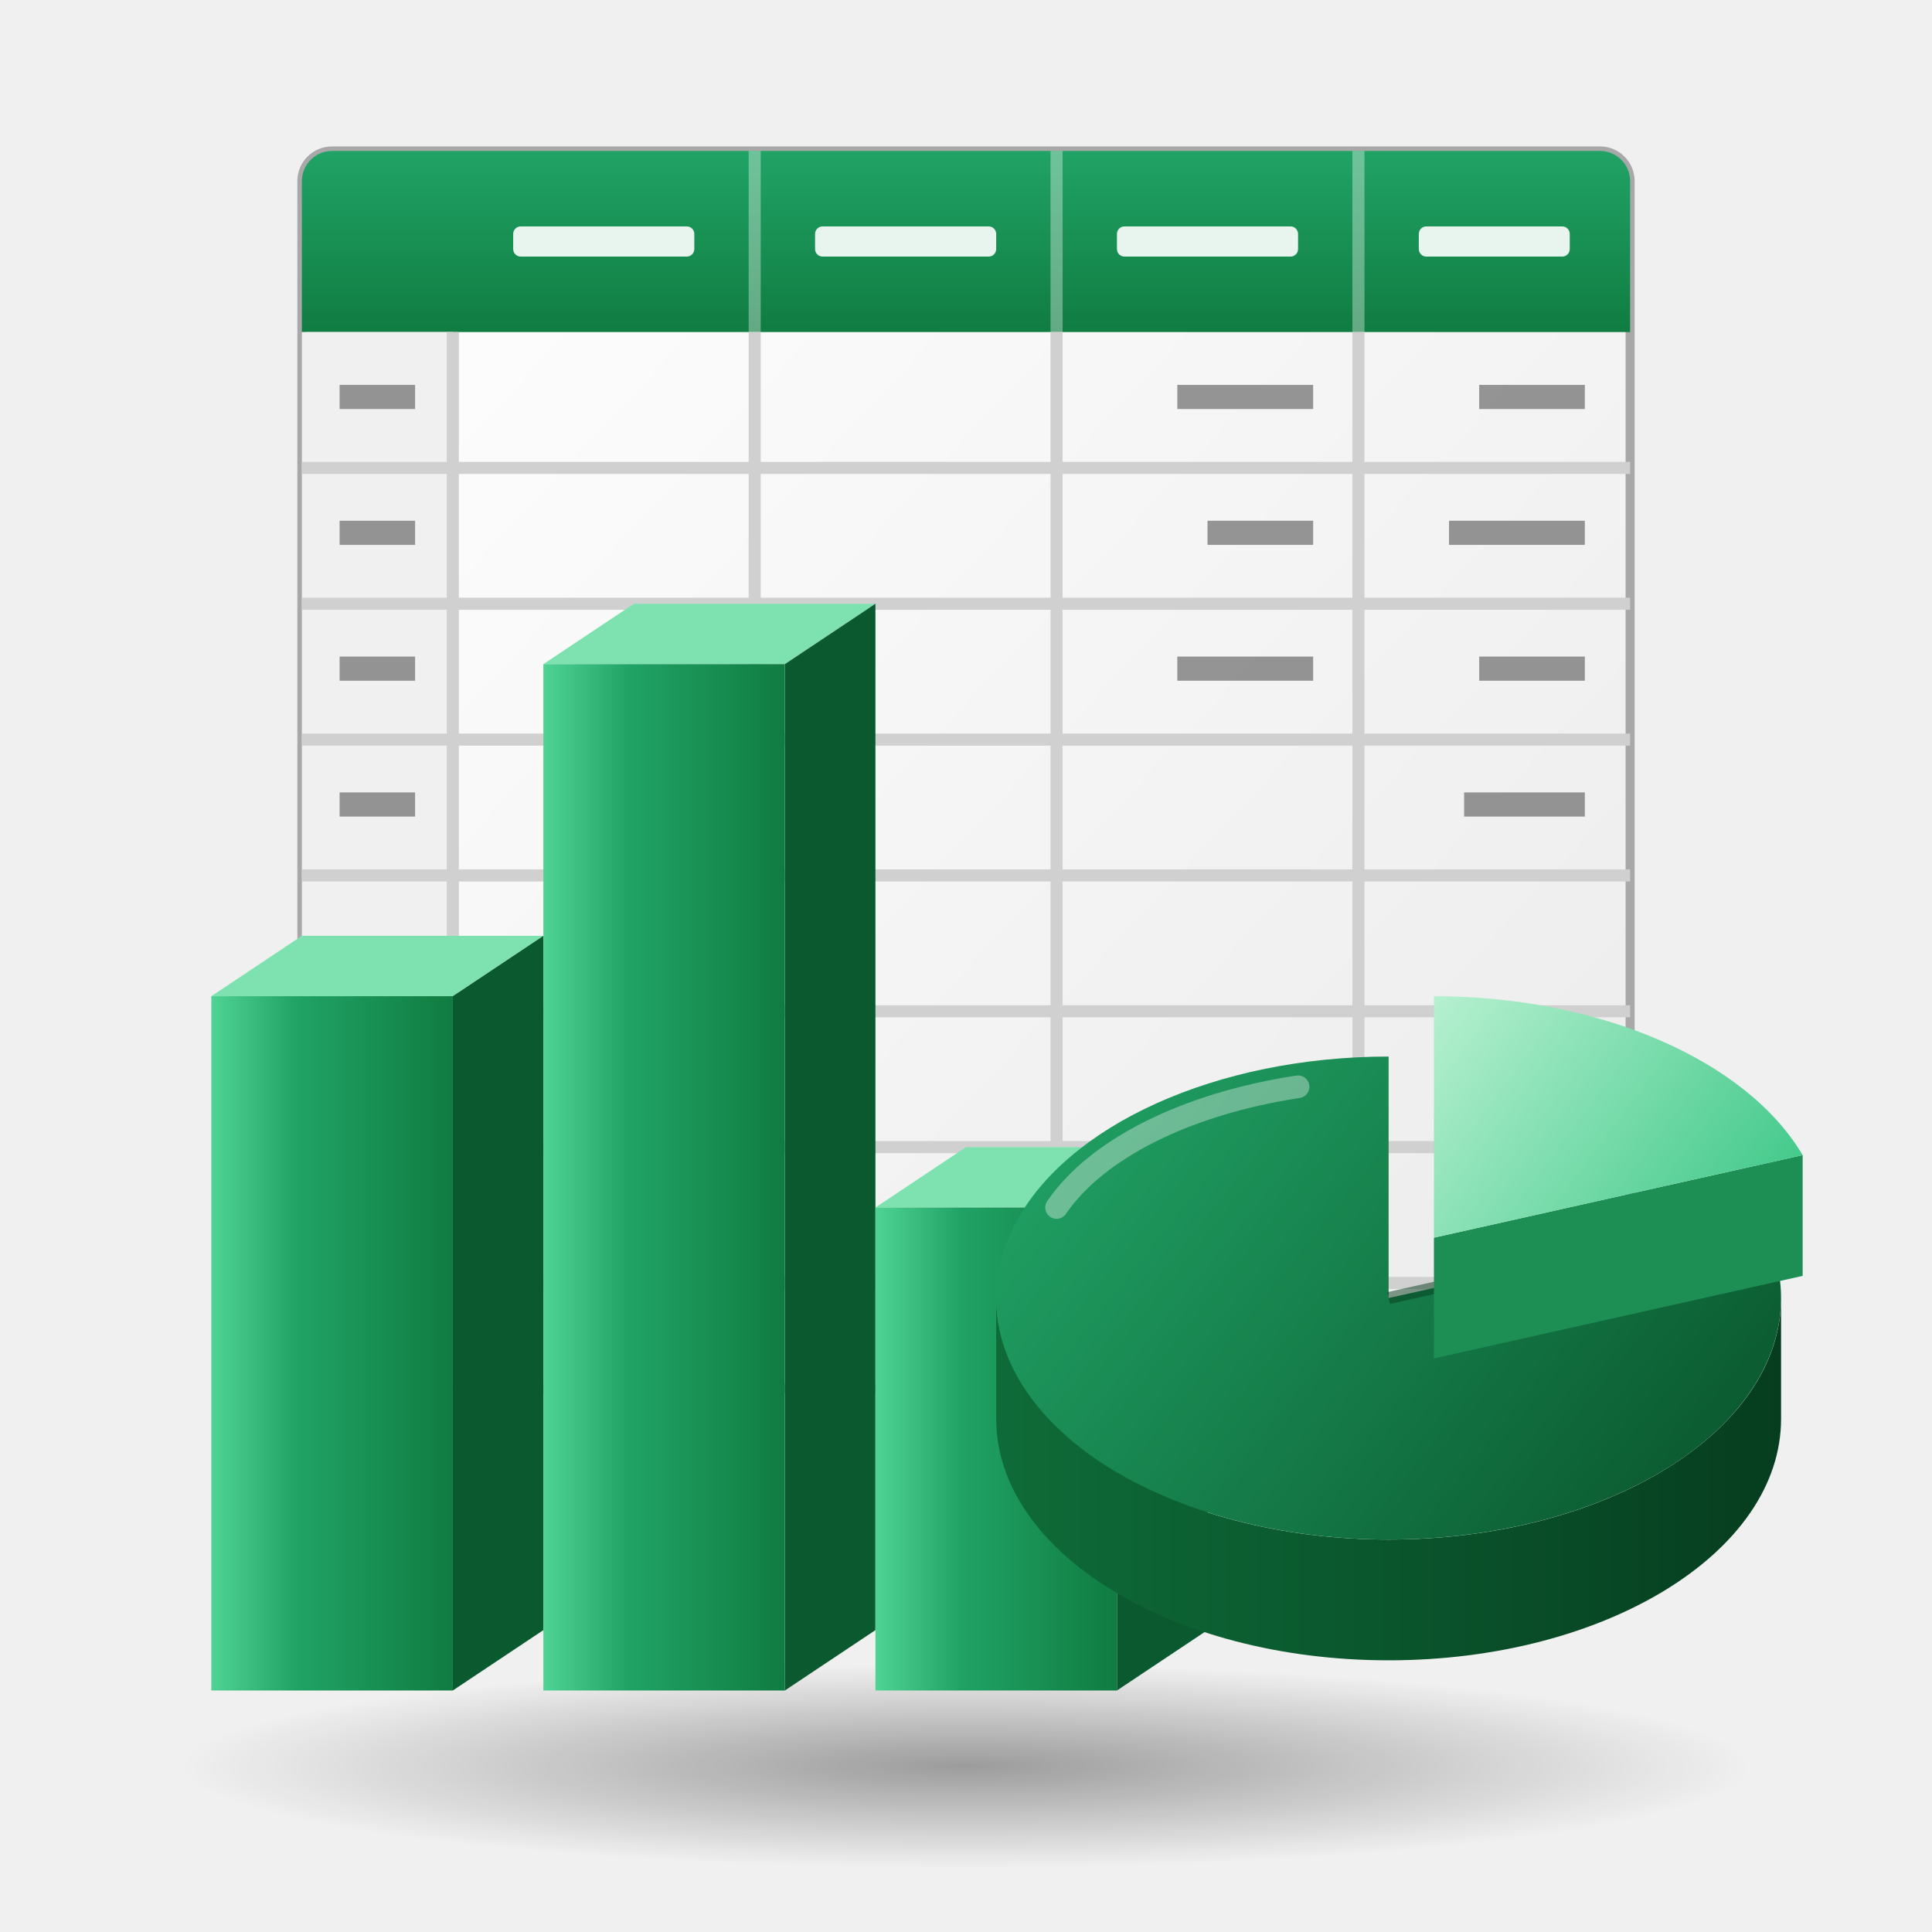
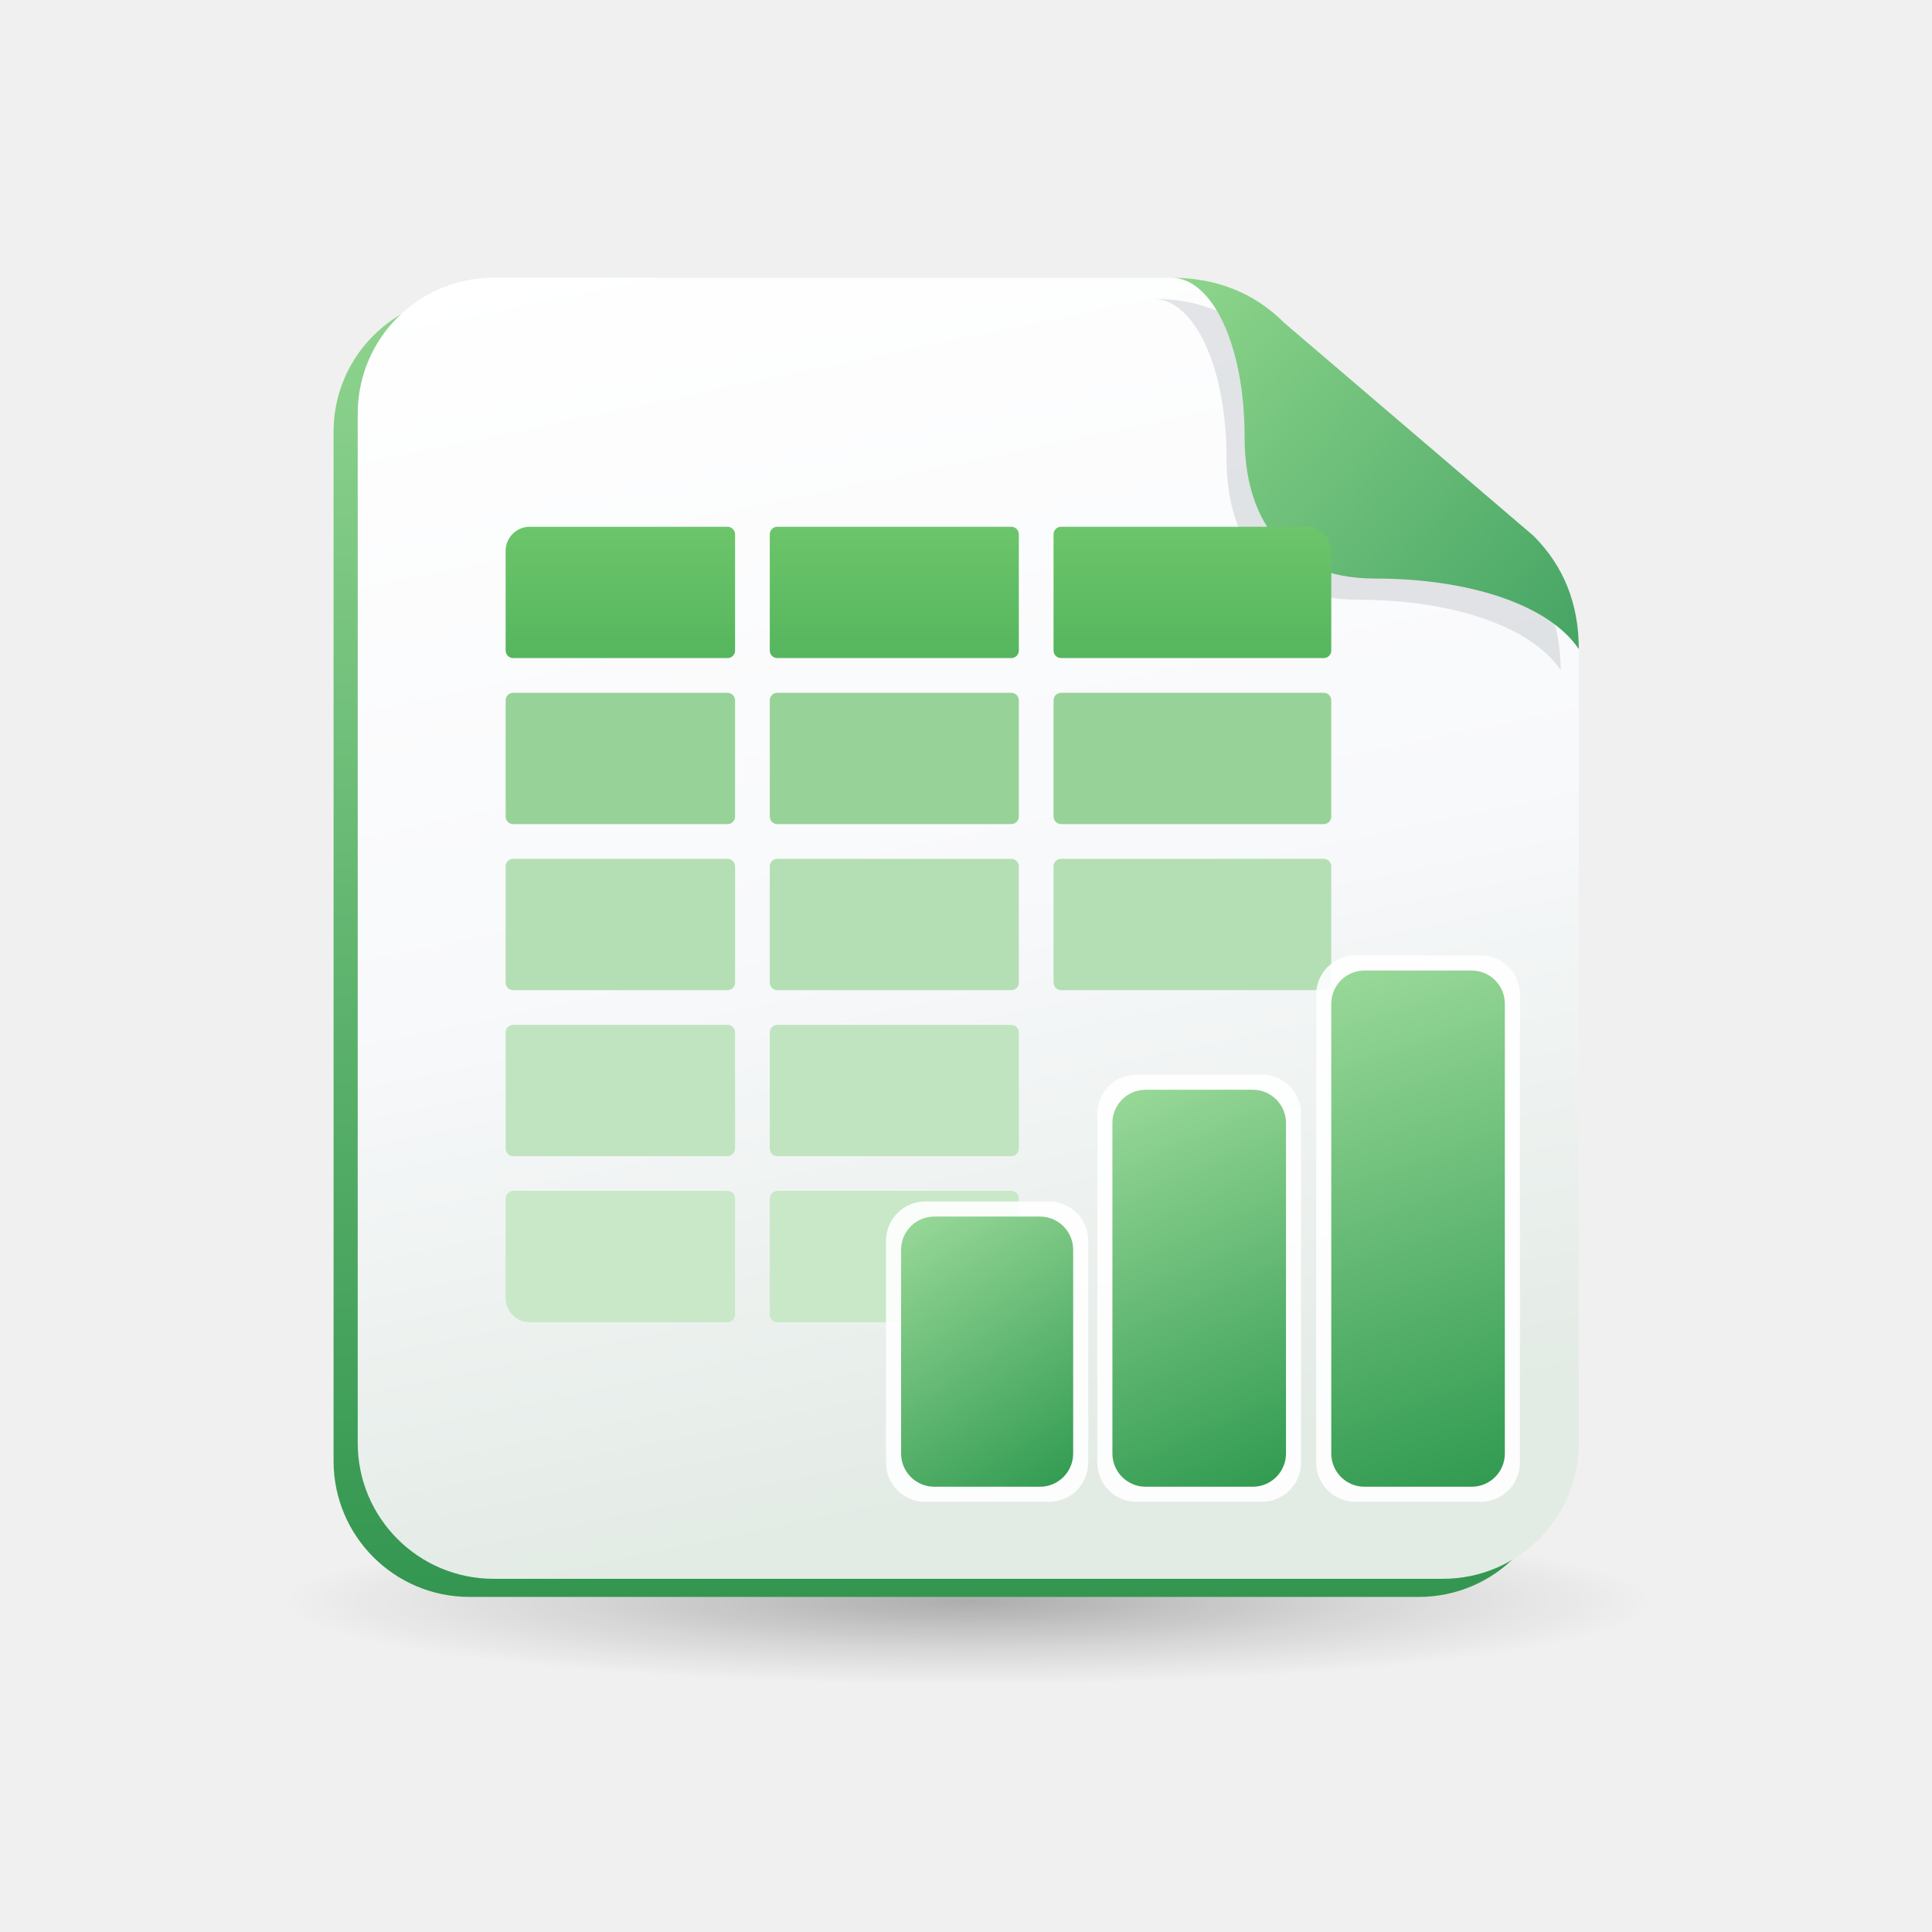
<svg xmlns="http://www.w3.org/2000/svg" width="128" height="128" viewBox="0 0 128 128">
  <defs>
-     <radialGradient id="shadow" cx="64" cy="117" r="52" gradientTransform="matrix(1 0 0 0.13 0 101.8)" gradientUnits="userSpaceOnUse">
-       <stop offset="0" stop-color="#000000" stop-opacity="0.35" />
+     <radialGradient id="s1" cx="0" cy="0" r="1" gradientUnits="userSpaceOnUse" gradientTransform="translate(64.15 106.1) scale(45.3 5.5)">
+       <stop offset="0" stop-color="#000000" stop-opacity="0.28" />
+       <stop offset="0.6" stop-color="#000000" stop-opacity="0.098" />
      <stop offset="1" stop-color="#000000" stop-opacity="0" />
    </radialGradient>
-     <linearGradient id="paper" x1="20" y1="10" x2="108" y2="92" gradientUnits="userSpaceOnUse">
+     <linearGradient id="g2" x1="23.7" y1="18.4" x2="23.7" y2="104.6" gradientUnits="userSpaceOnUse">
+       <stop offset="0" stop-color="#8fd48f" />
+       <stop offset="1" stop-color="#339650" />
+     </linearGradient>
+     <linearGradient id="g3" x1="23.7" y1="18.4" x2="41.7" y2="104.6" gradientUnits="userSpaceOnUse">
      <stop offset="0" stop-color="#ffffff" />
-       <stop offset="1" stop-color="#ebebeb" />
+       <stop offset="0.55" stop-color="#f8f9fb" />
+       <stop offset="1" stop-color="#e3ebe5" />
    </linearGradient>
-     <linearGradient id="header" x1="0" y1="10" x2="0" y2="22" gradientUnits="userSpaceOnUse">
-       <stop offset="0" stop-color="#21a366" />
-       <stop offset="1" stop-color="#107c41" />
+     <linearGradient id="g4" x1="77.6" y1="18.4" x2="104.6" y2="43" gradientUnits="userSpaceOnUse">
+       <stop offset="0" stop-color="#8fd68c" />
+       <stop offset="1" stop-color="#45a464" />
    </linearGradient>
-     <linearGradient id="front" x1="0" y1="0" x2="1" y2="0">
-       <stop offset="0" stop-color="#4fd394" />
-       <stop offset="0.35" stop-color="#21a366" />
-       <stop offset="1" stop-color="#107c41" />
+     <linearGradient id="g5" x1="0" y1="34.9" x2="0" y2="44.6" gradientUnits="userSpaceOnUse">
+       <stop offset="0" stop-color="#6cc56a" />
+       <stop offset="1" stop-color="#53b45c" />
    </linearGradient>
-     <linearGradient id="pietop" x1="70" y1="70" x2="110" y2="102" gradientUnits="userSpaceOnUse">
-       <stop offset="0" stop-color="#21a366" />
-       <stop offset="1" stop-color="#0b5a2f" />
+     <linearGradient id="g6" x1="59.7" y1="80.6" x2="71.1" y2="98.5" gradientUnits="userSpaceOnUse">
+       <stop offset="0" stop-color="#9ad999" />
+       <stop offset="1" stop-color="#309a50" />
    </linearGradient>
-     <linearGradient id="pieside" x1="66" y1="0" x2="118" y2="0" gradientUnits="userSpaceOnUse">
-       <stop offset="0" stop-color="#0e6b38" />
-       <stop offset="0.4" stop-color="#0b5a2f" />
-       <stop offset="1" stop-color="#063d1f" />
+     <linearGradient id="g7" x1="73.7" y1="72.2" x2="85.2" y2="98.5" gradientUnits="userSpaceOnUse">
+       <stop offset="0" stop-color="#9ad999" />
+       <stop offset="1" stop-color="#309a50" />
    </linearGradient>
-     <linearGradient id="slice" x1="95" y1="66" x2="119" y2="84" gradientUnits="userSpaceOnUse">
-       <stop offset="0" stop-color="#b6f0d0" />
-       <stop offset="1" stop-color="#33c481" />
+     <linearGradient id="g8" x1="88.2" y1="64.3" x2="99.7" y2="98.5" gradientUnits="userSpaceOnUse">
+       <stop offset="0" stop-color="#9ad999" />
+       <stop offset="1" stop-color="#309a50" />
    </linearGradient>
  </defs>
-   <ellipse cx="64" cy="117" rx="52" ry="7" fill="url(#shadow)" />
-   <rect x="20" y="10" width="88" height="82" rx="2" fill="url(#paper)" stroke="#a8a8a8" stroke-width="0.6" />
-   <path d="M22 10h84a2 2 0 0 1 2 2v10H20V12a2 2 0 0 1 2-2z" fill="url(#header)" />
-   <rect x="20" y="22" width="10" height="70" fill="#f0f0f0" />
-   <g fill="none" stroke="#d0d0d0" stroke-width="0.8">
-     <path d="M30 22V92M50 22V92M70 22V92M90 22V92" />
-     <path d="M20 31H108M20 40H108M20 49H108M20 58H108M20 67H108M20 76H108M20 85H108" />
-   </g>
-   <path d="M50 10V22M70 10V22M90 10V22" stroke="#ffffff" stroke-opacity="0.35" stroke-width="0.8" />
-   <g fill="#ffffff" fill-opacity="0.9">
-     <rect x="34" y="15" width="12" height="2" rx="0.5" />
-     <rect x="54" y="15" width="12" height="2" rx="0.5" />
-     <rect x="74" y="15" width="12" height="2" rx="0.5" />
-     <rect x="94" y="15" width="10" height="2" rx="0.5" />
-   </g>
-   <g fill="#6b6b6b" fill-opacity="0.7">
-     <rect x="78" y="25.5" width="9" height="1.6" />
-     <rect x="98" y="25.5" width="7" height="1.6" />
-     <rect x="80" y="34.5" width="7" height="1.6" />
-     <rect x="96" y="34.5" width="9" height="1.6" />
-     <rect x="78" y="43.5" width="9" height="1.6" />
-     <rect x="98" y="43.5" width="7" height="1.6" />
-     <rect x="97" y="52.5" width="8" height="1.6" />
-     <rect x="22.5" y="25.5" width="5" height="1.6" />
-     <rect x="22.5" y="34.5" width="5" height="1.6" />
-     <rect x="22.5" y="43.5" width="5" height="1.6" />
-     <rect x="22.5" y="52.5" width="5" height="1.6" />
-   </g>
-   <g>
-     <path d="M14 66 L20 62 L36 62 L30 66 Z" fill="#7ee2b0" />
-     <path d="M30 66 L36 62 L36 108 L30 112 Z" fill="#0b5a2f" />
-     <rect x="14" y="66" width="16" height="46" fill="url(#front)" />
-     <path d="M36 44 L42 40 L58 40 L52 44 Z" fill="#7ee2b0" />
-     <path d="M52 44 L58 40 L58 108 L52 112 Z" fill="#0b5a2f" />
-     <rect x="36" y="44" width="16" height="68" fill="url(#front)" />
-     <path d="M58 80 L64 76 L80 76 L74 80 Z" fill="#7ee2b0" />
-     <path d="M74 80 L80 76 L80 108 L74 112 Z" fill="#0b5a2f" />
-     <rect x="58" y="80" width="16" height="32" fill="url(#front)" />
-   </g>
-   <path d="M66 86 V94 A26 16 0 0 0 118 94 V86 A26 16 0 0 1 66 86 Z" fill="url(#pieside)" />
-   <path d="M92 86 L116.43 80.53 A26 16 0 1 1 92 70 Z" fill="url(#pietop)" />
-   <path d="M92 86 L116.43 80.53" stroke="#063d1f" stroke-opacity="0.5" stroke-width="0.8" />
-   <path d="M95 82 L119.43 76.53 V84.53 L95 90 Z" fill="#1d8f55" />
-   <path d="M95 82 L95 66 A26 16 0 0 1 119.43 76.53 Z" fill="url(#slice)" />
-   <path d="M70 80 A24 13 0 0 1 86 72" fill="none" stroke="#ffffff" stroke-opacity="0.35" stroke-width="1.5" stroke-linecap="round" />
+   <ellipse cx="64.15" cy="106.1" rx="45.3" ry="5.5" fill="url(#s1)" />
+   <path d="M32.7 18.4H77.6C80.6 18.4 83.1 19.4 85.1 21.4L101.6 35.5C103.6 37.5 104.6 40 104.6 43V95.6A9 9 0 0 1 95.6 104.6H32.7A9 9 0 0 1 23.7 95.6V27.4A9 9 0 0 1 32.7 18.4Z" fill="url(#g2)" transform="translate(-1.6 1.2)" />
+   <path d="M32.7 18.4H77.6C80.6 18.4 83.1 19.4 85.1 21.4L101.6 35.5C103.6 37.5 104.6 40 104.6 43V95.6A9 9 0 0 1 95.6 104.6H32.7A9 9 0 0 1 23.7 95.6V27.4A9 9 0 0 1 32.7 18.4Z" fill="url(#g3)" />
+   <path d="M77.6 18.4C80.6 18.4 83.1 19.4 85.1 21.4L101.6 35.5C103.6 37.5 104.6 40 104.6 43C102.6 40.05 97.31 38.33 91.1 38.33C84.89 38.33 82.46 34.14 82.46 28.98C82.46 22.83 80.3 18.4 77.6 18.4Z" fill="#1c2a40" fill-opacity="0.12" transform="translate(-1.2 1.4)" />
+   <path d="M77.6 18.4C80.6 18.4 83.1 19.4 85.1 21.4L101.6 35.5C103.6 37.5 104.6 40 104.6 43C102.6 40.05 97.31 38.33 91.1 38.33C84.89 38.33 82.46 34.14 82.46 28.98C82.46 22.83 80.3 18.4 77.6 18.4Z" fill="url(#g4)" />
+   <path d="M35.1 34.9 H48.2 A0.5 0.5 0 0 1 48.7 35.4 V43.1 A0.5 0.5 0 0 1 48.2 43.6 H34 A0.5 0.5 0 0 1 33.5 43.1 V36.5 A1.6 1.6 0 0 1 35.1 34.9 Z" fill="url(#g5)" />
+   <path d="M51.5 34.9 H67 A0.5 0.5 0 0 1 67.5 35.4 V43.1 A0.5 0.5 0 0 1 67 43.6 H51.5 A0.5 0.5 0 0 1 51 43.1 V35.4 A0.5 0.5 0 0 1 51.5 34.9 Z" fill="url(#g5)" />
+   <path d="M70.3 34.9 H86.6 A1.6 1.6 0 0 1 88.2 36.5 V43.1 A0.5 0.5 0 0 1 87.7 43.6 H70.3 A0.5 0.5 0 0 1 69.8 43.1 V35.4 A0.5 0.5 0 0 1 70.3 34.9 Z" fill="url(#g5)" />
+   <path d="M34 45.9 H48.2 A0.5 0.5 0 0 1 48.7 46.4 V54.1 A0.5 0.5 0 0 1 48.2 54.6 H34 A0.5 0.5 0 0 1 33.5 54.1 V46.4 A0.5 0.5 0 0 1 34 45.9 Z" fill="#97d398" />
+   <path d="M51.5 45.9 H67 A0.5 0.5 0 0 1 67.5 46.4 V54.1 A0.5 0.5 0 0 1 67 54.6 H51.5 A0.5 0.5 0 0 1 51 54.1 V46.4 A0.5 0.5 0 0 1 51.5 45.9 Z" fill="#97d398" />
+   <path d="M70.3 45.9 H87.7 A0.5 0.5 0 0 1 88.2 46.4 V54.1 A0.5 0.5 0 0 1 87.7 54.6 H70.3 A0.5 0.5 0 0 1 69.8 54.1 V46.4 A0.5 0.5 0 0 1 70.3 45.9 Z" fill="#97d398" />
+   <path d="M34 56.9 H48.2 A0.5 0.5 0 0 1 48.7 57.4 V65.1 A0.5 0.5 0 0 1 48.2 65.6 H34 A0.5 0.5 0 0 1 33.5 65.1 V57.4 A0.5 0.5 0 0 1 34 56.9 Z" fill="#b4dfb4" />
+   <path d="M51.5 56.9 H67 A0.5 0.5 0 0 1 67.5 57.4 V65.1 A0.5 0.5 0 0 1 67 65.6 H51.5 A0.5 0.5 0 0 1 51 65.1 V57.4 A0.5 0.5 0 0 1 51.5 56.9 Z" fill="#b4dfb4" />
+   <path d="M70.3 56.9 H87.7 A0.5 0.5 0 0 1 88.2 57.4 V65.1 A0.5 0.5 0 0 1 87.7 65.6 H70.3 A0.5 0.5 0 0 1 69.8 65.1 V57.4 A0.5 0.5 0 0 1 70.3 56.9 Z" fill="#b4dfb4" />
+   <path d="M34 67.9 H48.2 A0.5 0.5 0 0 1 48.7 68.4 V76.1 A0.5 0.5 0 0 1 48.2 76.6 H34 A0.5 0.5 0 0 1 33.5 76.1 V68.4 A0.5 0.5 0 0 1 34 67.9 Z" fill="#c0e4c0" />
+   <path d="M51.5 67.9 H67 A0.5 0.5 0 0 1 67.5 68.4 V76.1 A0.5 0.5 0 0 1 67 76.6 H51.5 A0.5 0.5 0 0 1 51 76.1 V68.4 A0.5 0.5 0 0 1 51.5 67.9 Z" fill="#c0e4c0" />
+   <path d="M34 78.9 H48.2 A0.5 0.5 0 0 1 48.7 79.4 V87.1 A0.5 0.5 0 0 1 48.2 87.6 H35.1 A1.6 1.6 0 0 1 33.5 86 V79.4 A0.5 0.5 0 0 1 34 78.9 Z" fill="#c8e8c8" />
+   <path d="M51.5 78.9 H67 A0.5 0.5 0 0 1 67.5 79.4 V87.1 A0.5 0.5 0 0 1 67 87.6 H51.5 A0.5 0.5 0 0 1 51 87.1 V79.4 A0.5 0.5 0 0 1 51.5 78.9 Z" fill="#c8e8c8" />
+   <rect x="58.7" y="79.6" width="13.4" height="19.9" rx="2.6" fill="#ffffff" fill-opacity="0.9" />
+   <rect x="59.7" y="80.6" width="11.4" height="17.9" rx="2.2" fill="url(#g6)" />
+   <rect x="72.7" y="71.2" width="13.5" height="28.3" rx="2.6" fill="#ffffff" fill-opacity="0.9" />
+   <rect x="73.7" y="72.2" width="11.5" height="26.3" rx="2.2" fill="url(#g7)" />
+   <rect x="87.2" y="63.3" width="13.5" height="36.2" rx="2.6" fill="#ffffff" fill-opacity="0.9" />
+   <rect x="88.2" y="64.3" width="11.5" height="34.2" rx="2.2" fill="url(#g8)" />
</svg>
